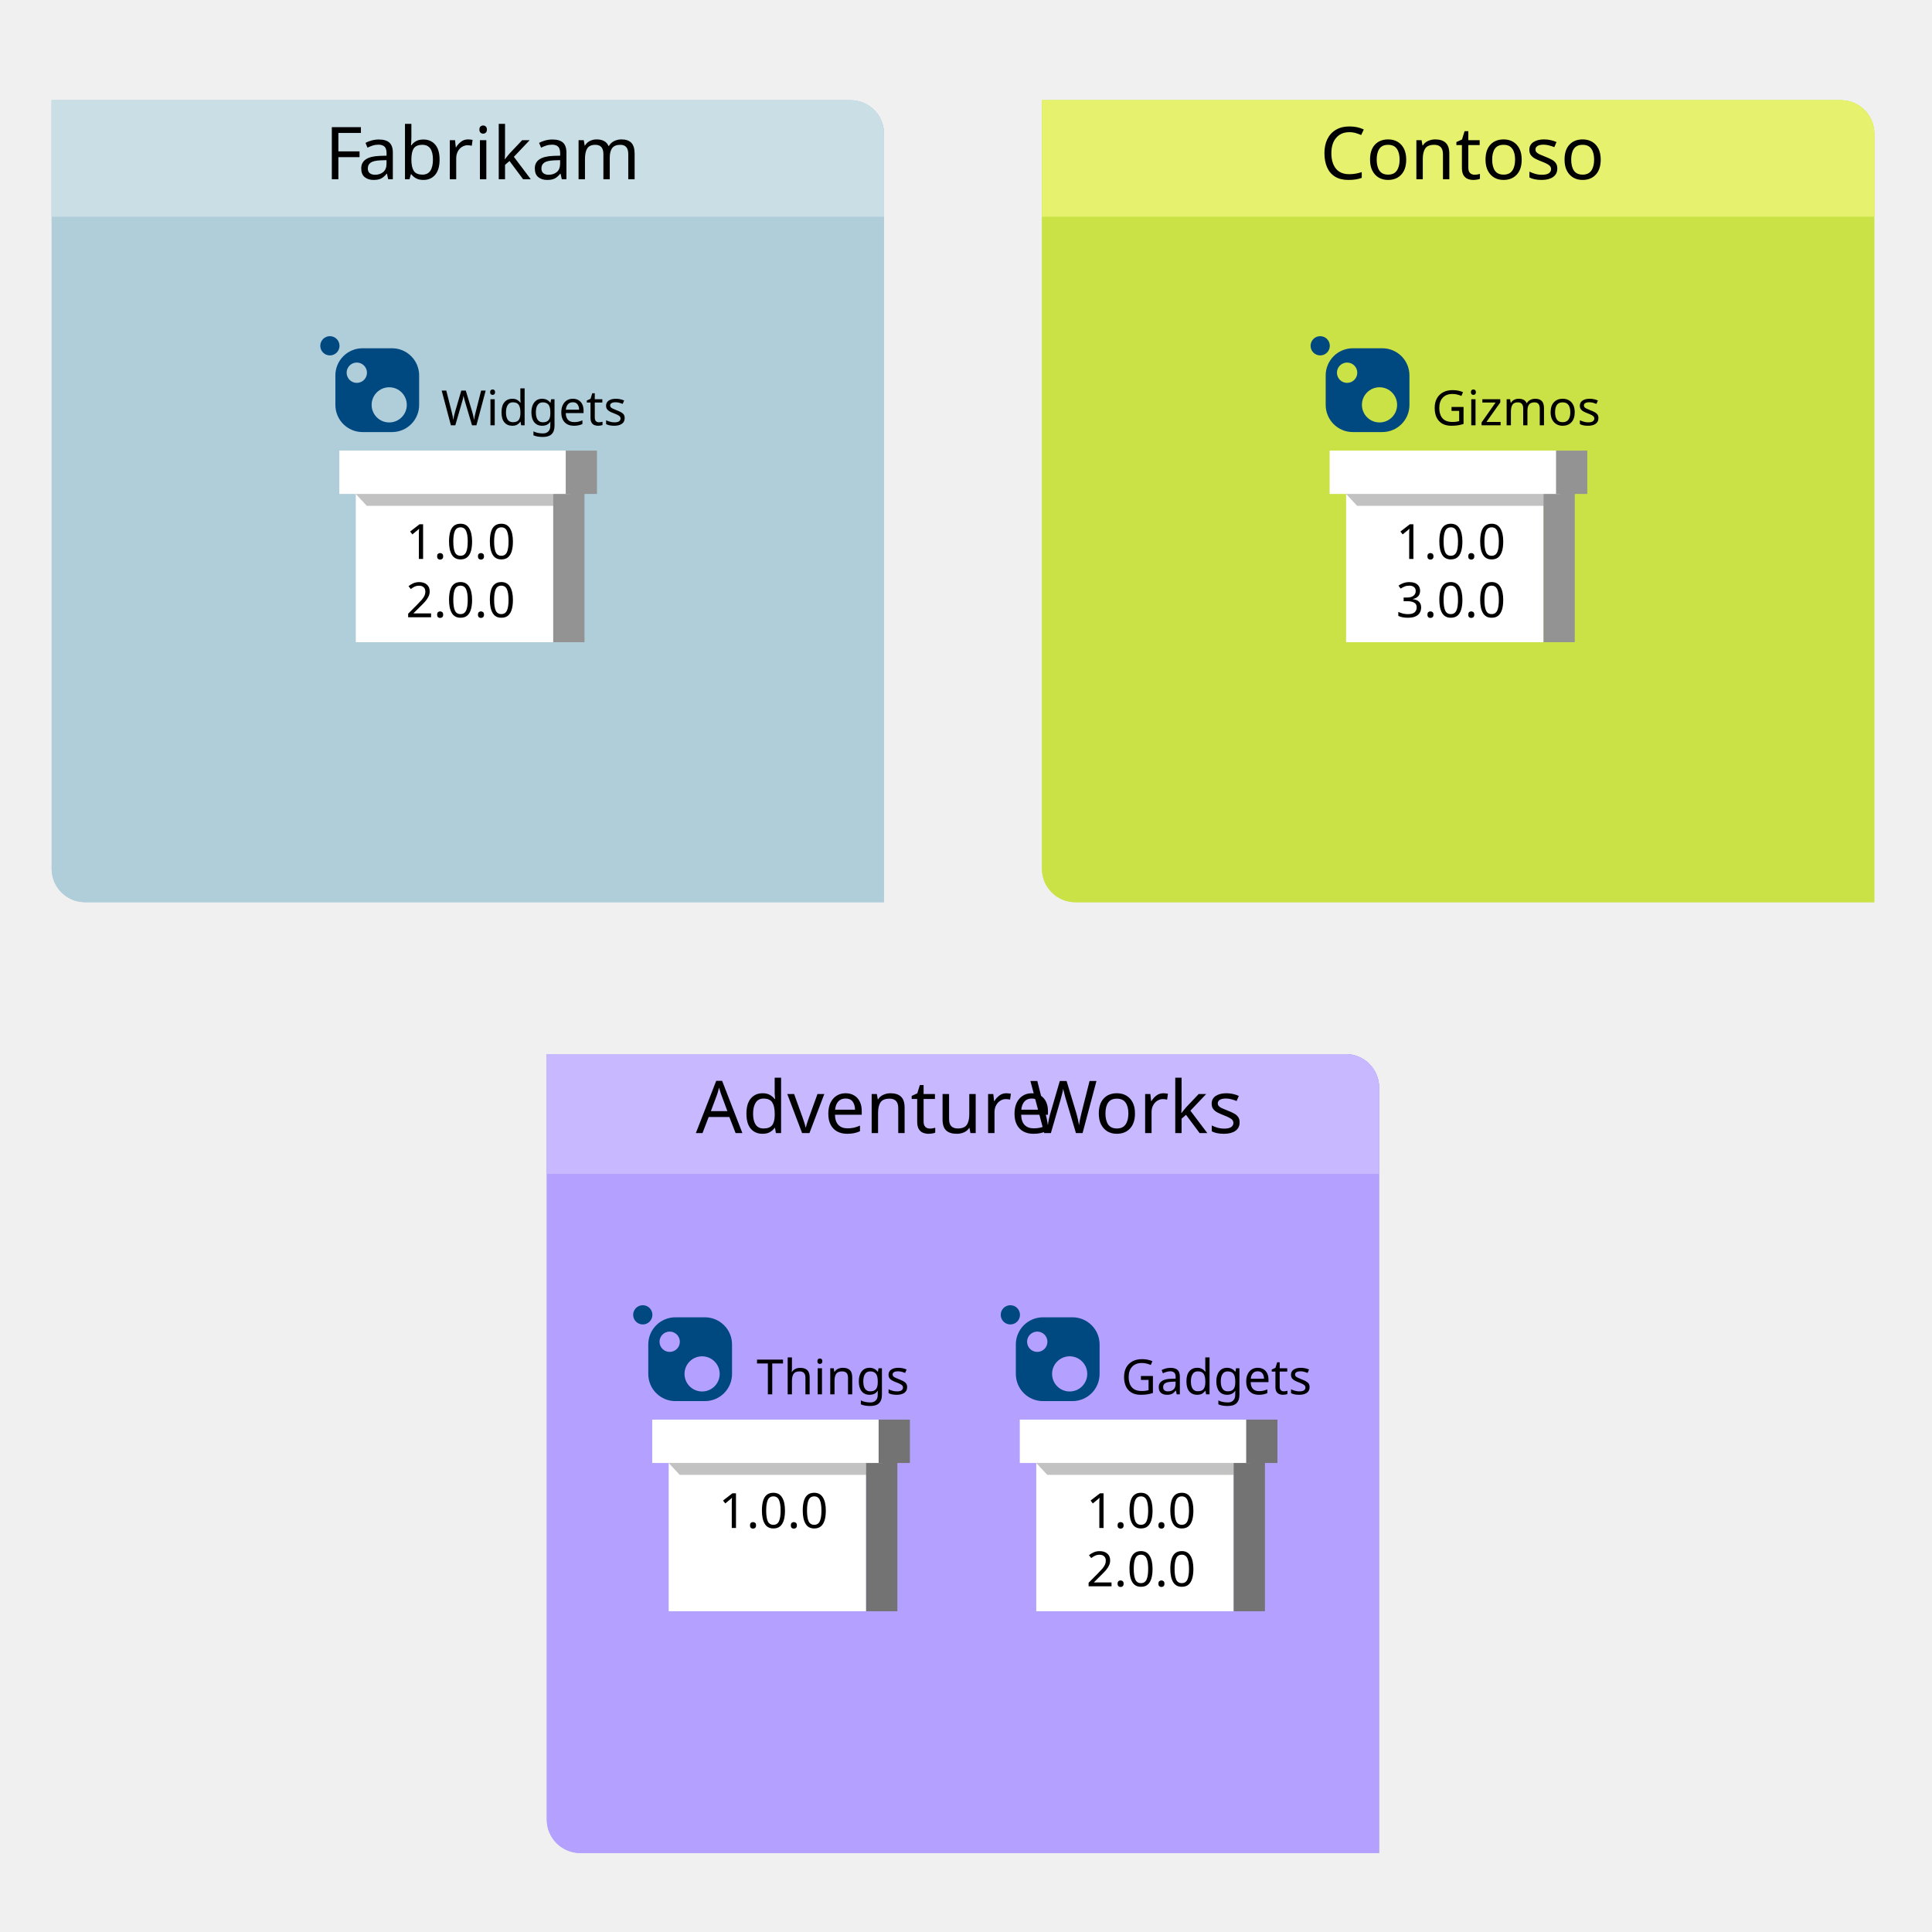
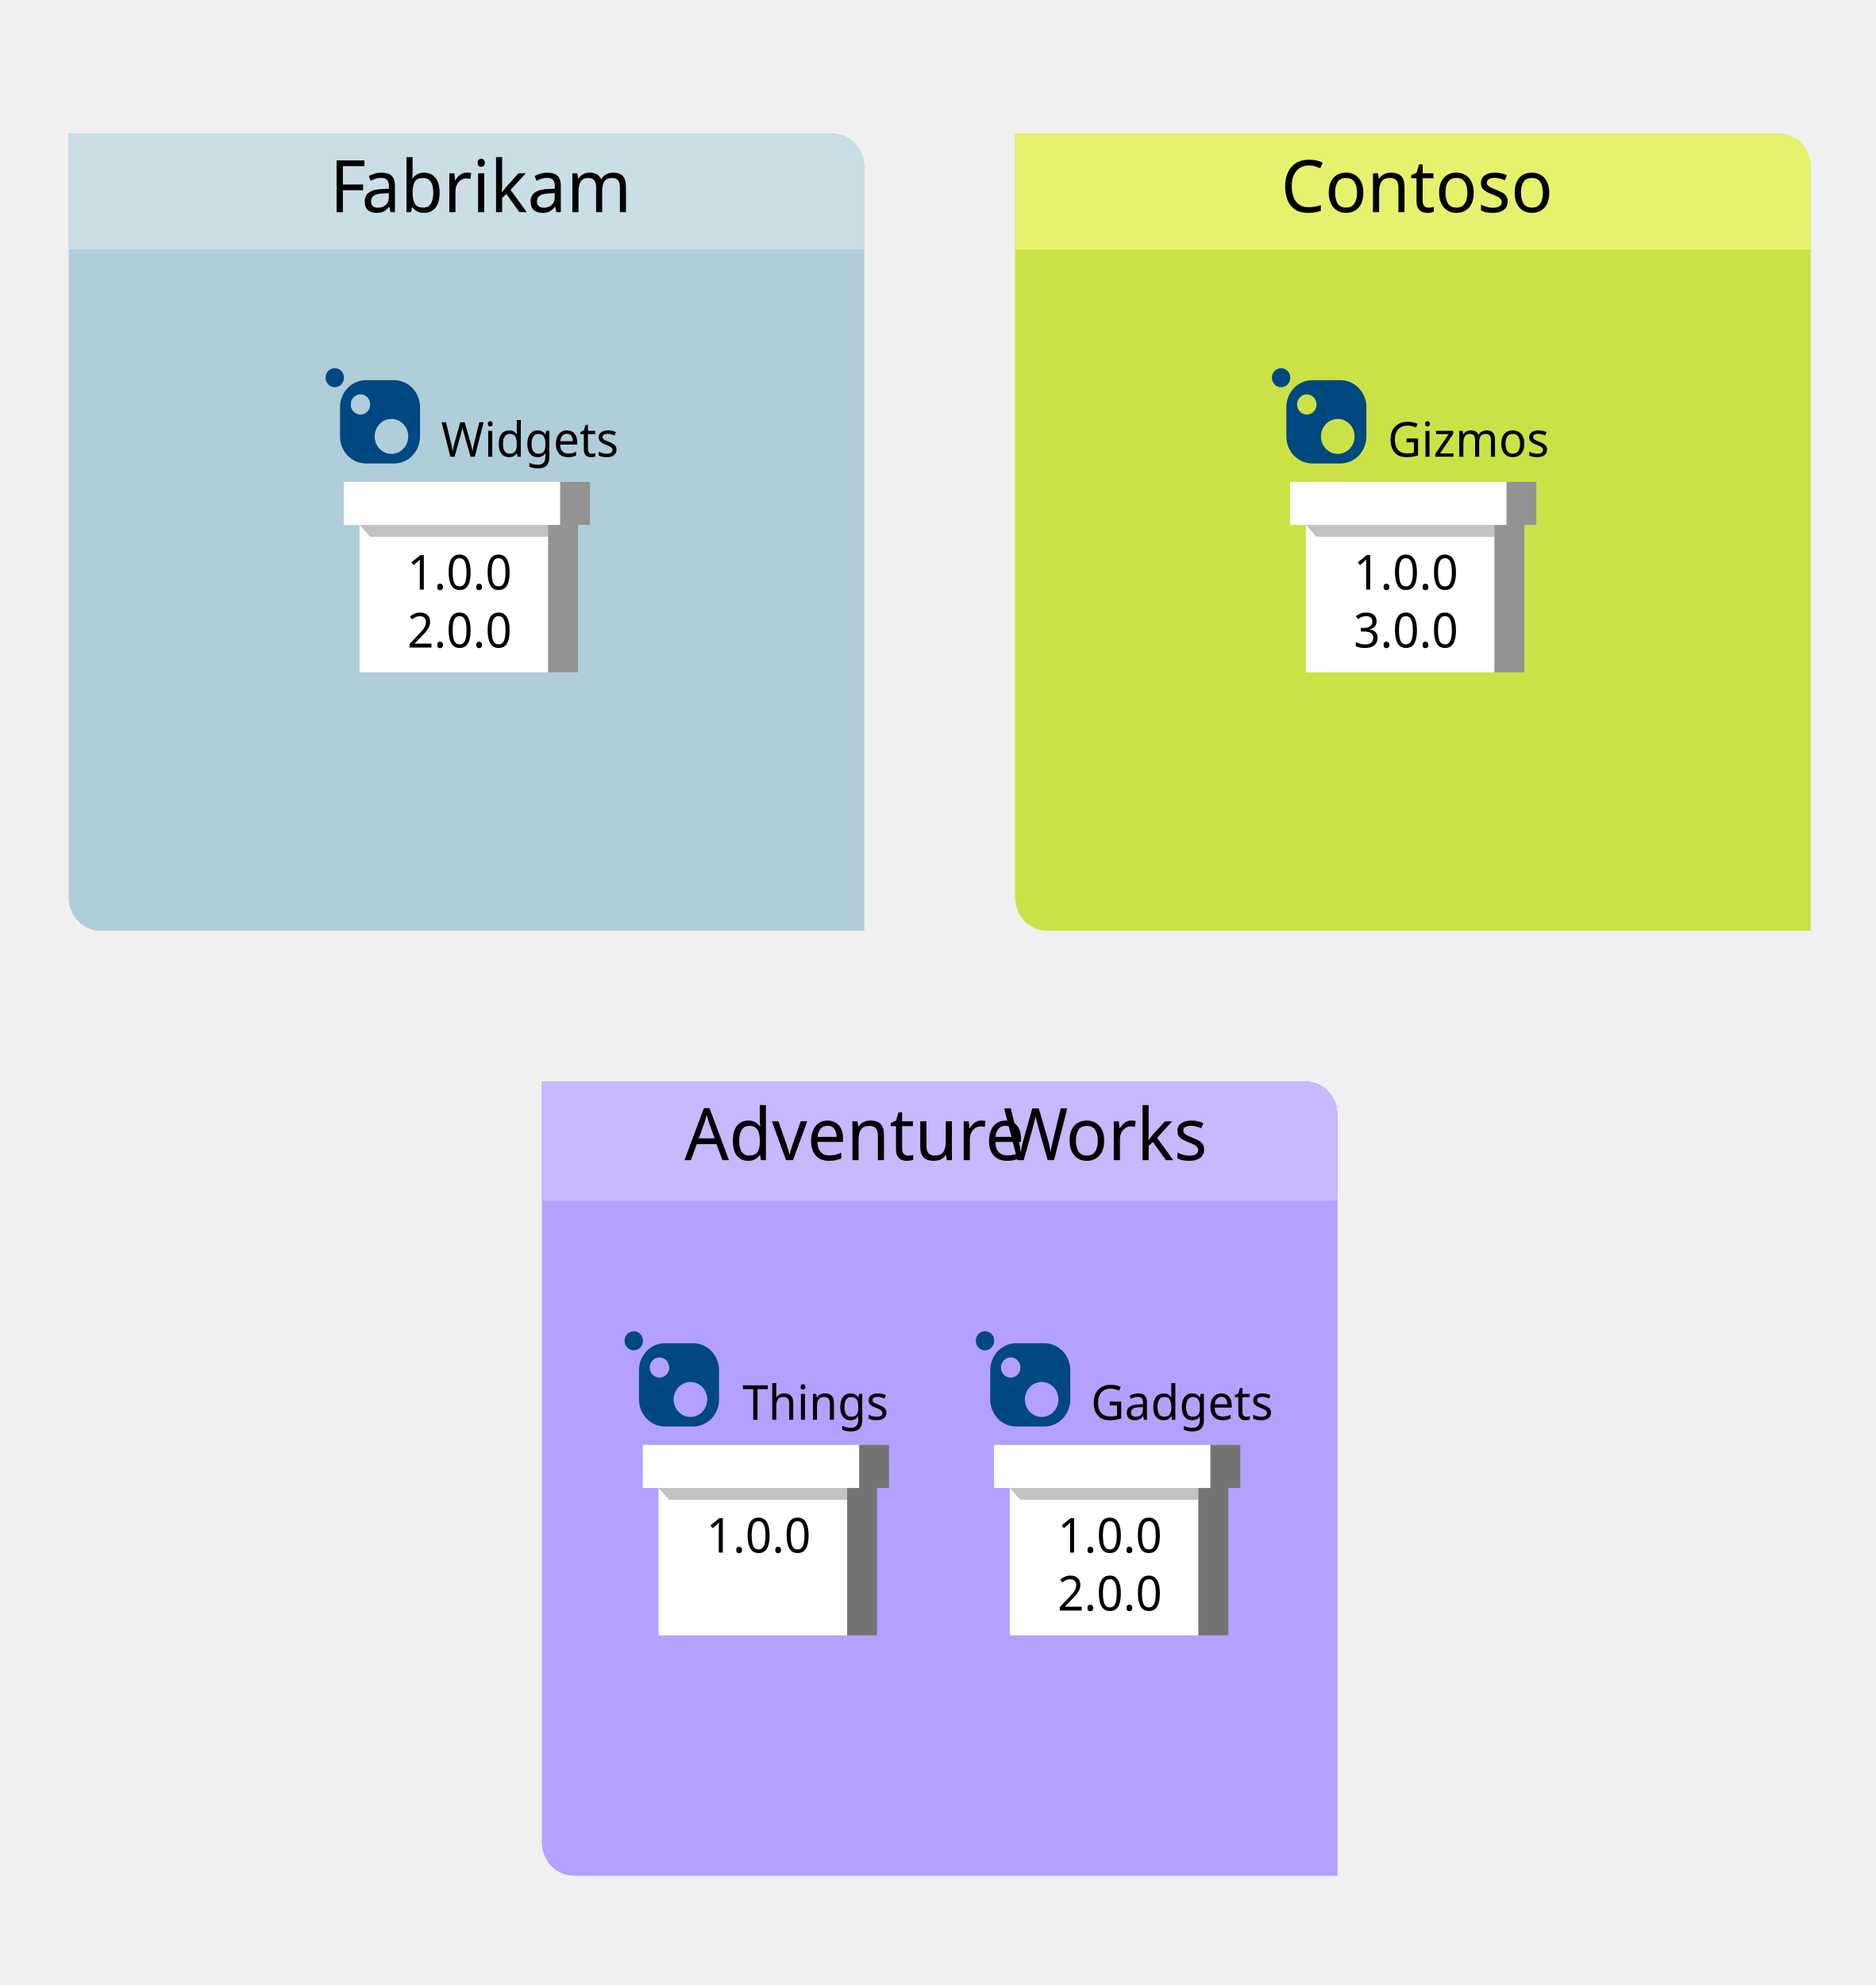
- <svg xmlns="http://www.w3.org/2000/svg" viewBox="0 0 636 636">
-   <path d="M343,33H606a11,11,0,0,1,11,11V297a0,0,0,0,1,0,0H354a11,11,0,0,1-11-11V33A0,0,0,0,1,343,33Z" fill="#cbe247" />
-   <path d="M17,33H280a11,11,0,0,1,11,11V297a0,0,0,0,1,0,0H28a11,11,0,0,1-11-11V33A0,0,0,0,1,17,33Z" fill="#b0cdda" />
-   <path d="M291,71.333V44a11,11,0,0,0-11-11H17V71.333Z" fill="#cadee6" />
-   <path d="M617,71.333V44a11,11,0,0,0-11-11H343V71.333Z" fill="#e6f26d" />
-   <text transform="translate(106.906 59)" font-size="24" font-family="SegoeUI, Segoe UI">
-     <tspan letter-spacing="-0.034em">F</tspan>
-     <tspan x="10.898" y="0">abrikam</tspan>
+ <svg xmlns="http://www.w3.org/2000/svg" viewBox="0 0 463 490" version="1.1" id="svg196" width="463" height="490">
+   <defs id="defs200" />
+   <path d="M 250.633,33 H 439.117 A 7.883,8.198 0 0 1 447,41.198 V 229.742 H 258.517 a 7.883,8.198 0 0 1 -7.883,-8.198 z" fill="#cbe247" id="path4" style="stroke-width:0.731" />
+   <path d="m 17,33 h 188.483 a 7.883,8.198 0 0 1 7.883,8.198 V 229.742 H 24.883 A 7.883,8.198 0 0 1 17,221.544 Z" fill="#b0cdda" id="path6" style="stroke-width:0.731" />
+   <path d="M 213.367,61.567 V 41.198 A 7.883,8.198 0 0 0 205.483,33 H 17 v 28.567 z" fill="#cadee6" id="path8" style="stroke-width:0.731" />
+   <path d="M 447,61.567 V 41.198 A 7.883,8.198 0 0 0 439.117,33 H 250.633 v 28.567 z" fill="#e6f26d" id="path10" style="stroke-width:0.731" />
+   <text transform="scale(0.9806461,1.019736)" font-size="17.54px" font-family="SegoeUI, 'Segoe UI'" id="text16" x="83.04" y="51.362" style="stroke-width:0.731">
+     <tspan letter-spacing="-0.034em" id="tspan12" style="stroke-width:0.619">F</tspan>
+     <tspan x="91.004" y="51.362" id="tspan14" style="stroke-width:0.731">abrikam</tspan>
  </text>
-   <text transform="translate(434.527 59)" font-size="24" font-family="SegoeUI, Segoe UI">Contoso</text>
-   <text transform="translate(145.212 140)" font-size="16" font-family="SegoeUI, Segoe UI">Widgets</text>
-   <rect x="117.124" y="155.823" width="64.999" height="55.584" fill="#fff" />
-   <polygon points="182.777 160.602 115.264 160.602 120.753 166.515 182.777 166.515 182.777 160.602" fill="#c2c2c2" />
-   <rect x="182.122" y="155.823" width="10.287" height="55.584" fill="#939393" />
-   <rect x="111.707" y="148.333" width="75.832" height="14.268" fill="#fff" />
-   <rect x="186.237" y="148.333" width="10.287" height="14.268" fill="#939393" />
-   <text transform="translate(133.594 184)" font-size="16" font-family="SegoeUI, Segoe UI">1.0.0<tspan x="0" y="19.2">2.0.0</tspan>
+   <text transform="scale(0.9806461,1.019736)" font-size="17.54px" font-family="SegoeUI, 'Segoe UI'" id="text18" x="322.469" y="51.362" style="stroke-width:0.731">Contoso</text>
+   <text transform="scale(0.9806461,1.019736)" font-size="11.693px" font-family="SegoeUI, 'Segoe UI'" id="text20" x="111.034" y="110.558" style="stroke-width:0.731">Widgets</text>
+   <rect x="88.756" y="124.532" width="46.583" height="41.423" fill="#ffffff" id="rect22" style="stroke-width:0.731" />
+   <polygon points="182.777,160.602 115.264,160.602 120.753,166.515 182.777,166.515 " fill="#c2c2c2" id="polygon24" transform="matrix(0.7166667,0,0,0.745234,4.816667,8.407279)" />
+   <rect x="135.337" y="124.532" width="7.372" height="41.423" fill="#939393" id="rect26" style="stroke-width:0.731" />
+   <rect x="84.873" y="118.95" width="54.346" height="10.633" fill="#ffffff" id="rect28" style="stroke-width:0.731" />
+   <rect x="138.287" y="118.95" width="7.372" height="10.633" fill="#939393" id="rect30" style="stroke-width:0.731" />
+   <text transform="scale(0.9806461,1.019736)" font-size="11.693px" font-family="SegoeUI, 'Segoe UI'" id="text34" x="102.544" y="142.714" style="stroke-width:0.731">1.0.0<tspan x="102.544" y="156.745" id="tspan32" style="stroke-width:0.731">2.0.0</tspan>
  </text>
-   <path d="M119.356,114.647a8.931,8.931,0,0,0-8.949,8.954v9.679a8.932,8.932,0,0,0,8.949,8.955h9.673a8.933,8.933,0,0,0,8.95-8.955V123.6a8.932,8.932,0,0,0-8.95-8.954Zm-1.9,4.7a3.347,3.347,0,0,1,0,6.694h0a3.347,3.347,0,0,1,0-6.694Zm10.667,8.141a5.789,5.789,0,1,1-5.786,5.789,5.788,5.788,0,0,1,5.786-5.789ZM108.6,110.667a3.166,3.166,0,1,1-3.165,3.165,3.164,3.164,0,0,1,3.165-3.165Z" fill="#004880" />
-   <text transform="translate(471.318 140)" font-size="16" font-family="SegoeUI, Segoe UI">Gizmos</text>
-   <rect x="443.124" y="155.823" width="64.999" height="55.584" fill="#fff" />
-   <polygon points="508.777 160.602 441.264 160.602 446.753 166.515 508.777 166.515 508.777 160.602" fill="#c2c2c2" />
-   <rect x="508.122" y="155.823" width="10.287" height="55.584" fill="#939393" />
-   <rect x="437.707" y="148.333" width="75.832" height="14.268" fill="#fff" />
-   <rect x="512.237" y="148.333" width="10.287" height="14.268" fill="#939393" />
-   <text transform="translate(459.594 184)" font-size="16" font-family="SegoeUI, Segoe UI">1.0.0<tspan x="0" y="19.2">3.0.0</tspan>
+   <path d="m 90.355,93.846 a 6.401,6.656 0 0 0 -6.413,6.673 v 7.213 a 6.401,6.656 0 0 0 6.413,6.674 h 6.932 a 6.402,6.657 0 0 0 6.414,-6.674 v -7.214 a 6.401,6.656 0 0 0 -6.414,-6.673 z m -1.362,3.503 a 2.399,2.494 0 0 1 0,4.989 v 0 a 2.399,2.494 0 0 1 0,-4.989 z m 7.645,6.067 a 4.149,4.314 0 1 1 -4.147,4.314 4.148,4.313 0 0 1 4.147,-4.314 z M 82.647,90.88 a 2.269,2.359 0 1 1 -2.268,2.359 2.268,2.358 0 0 1 2.268,-2.359 z" fill="#004880" id="path36" style="stroke-width:0.731" />
+   <text transform="scale(0.9806461,1.019736)" font-size="11.693px" font-family="SegoeUI, 'Segoe UI'" id="text38" x="349.356" y="110.558" style="stroke-width:0.731">Gizmos</text>
+   <rect x="322.389" y="124.532" width="46.583" height="41.423" fill="#ffffff" id="rect40" style="stroke-width:0.731" />
+   <polygon points="508.777,160.602 441.264,160.602 446.753,166.515 508.777,166.515 " fill="#c2c2c2" id="polygon42" transform="matrix(0.7166667,0,0,0.745234,4.816667,8.407279)" />
+   <rect x="368.971" y="124.532" width="7.372" height="41.423" fill="#939393" id="rect44" style="stroke-width:0.731" />
+   <rect x="318.507" y="118.95" width="54.346" height="10.633" fill="#ffffff" id="rect46" style="stroke-width:0.731" />
+   <rect x="371.92" y="118.95" width="7.372" height="10.633" fill="#939393" id="rect48" style="stroke-width:0.731" />
+   <text transform="scale(0.9806461,1.019736)" font-size="11.693px" font-family="SegoeUI, 'Segoe UI'" id="text52" x="340.788" y="142.714" style="stroke-width:0.731">1.0.0<tspan x="340.788" y="156.745" id="tspan50" style="stroke-width:0.731">3.0.0</tspan>
  </text>
-   <path d="M445.356,114.647a8.931,8.931,0,0,0-8.949,8.954v9.679a8.932,8.932,0,0,0,8.949,8.955h9.673a8.933,8.933,0,0,0,8.95-8.955V123.6a8.932,8.932,0,0,0-8.95-8.954Zm-1.9,4.7a3.347,3.347,0,0,1,0,6.694h0a3.347,3.347,0,0,1,0-6.694Zm10.667,8.141a5.789,5.789,0,1,1-5.786,5.789,5.788,5.788,0,0,1,5.786-5.789ZM434.6,110.667a3.166,3.166,0,1,1-3.165,3.165,3.164,3.164,0,0,1,3.165-3.165Z" fill="#004880" />
-   <path d="M180,347H443a11,11,0,0,1,11,11V610a0,0,0,0,1,0,0H191a11,11,0,0,1-11-11V347A0,0,0,0,1,180,347Z" fill="#b4a0ff" />
-   <path d="M454,386.444V358a11,11,0,0,0-11-11H180v39.444Z" fill="#c7b8ff" />
-   <text transform="translate(229.074 373)" font-size="24" font-family="SegoeUI, Segoe UI">Adventure<tspan x="109.852" y="0" letter-spacing="-0.039em">W</tspan>
-     <tspan x="131.332" y="0">orks</tspan>
+   <path d="m 323.988,93.846 a 6.401,6.656 0 0 0 -6.413,6.673 v 7.213 a 6.401,6.656 0 0 0 6.413,6.674 h 6.932 a 6.402,6.657 0 0 0 6.414,-6.674 v -7.214 a 6.401,6.656 0 0 0 -6.414,-6.673 z m -1.362,3.503 a 2.399,2.494 0 0 1 0,4.989 v 0 a 2.399,2.494 0 0 1 0,-4.989 z m 7.645,6.067 a 4.149,4.314 0 1 1 -4.147,4.314 4.148,4.313 0 0 1 4.147,-4.314 z M 316.28,90.88 a 2.269,2.359 0 1 1 -2.268,2.359 2.268,2.358 0 0 1 2.268,-2.359 z" fill="#004880" id="path54" style="stroke-width:0.731" />
+   <path d="M 133.817,267.003 H 322.3 a 7.883,8.198 0 0 1 7.883,8.198 V 463 H 141.7 a 7.883,8.198 0 0 1 -7.883,-8.198 z" fill="#b4a0ff" id="path56" style="stroke-width:0.731" />
+   <path d="M 330.183,296.398 V 275.201 A 7.883,8.198 0 0 0 322.3,267.003 H 133.817 v 29.395 z" fill="#c7b8ff" id="path58" style="stroke-width:0.731" />
+   <text transform="scale(0.9806461,1.019736)" font-size="17.54px" font-family="SegoeUI, 'Segoe UI'" id="text64" x="172.321" y="280.837" style="stroke-width:0.731">Adventure<tspan x="252.602" y="280.837" letter-spacing="-0.039em" id="tspan60" style="stroke-width:0.619">W</tspan>
+     <tspan x="268.3" y="280.837" id="tspan62" style="stroke-width:0.731">orks</tspan>
  </text>
-   <text transform="translate(249.064 459)" font-size="16" font-family="SegoeUI, Segoe UI">Gadgets</text>
-   <rect x="221.124" y="474.823" width="64.999" height="55.584" fill="#fff" />
-   <polygon points="286.777 479.602 219.264 479.602 224.753 485.515 286.777 485.515 286.777 479.602" fill="#c2c2c2" />
-   <rect x="286.122" y="474.823" width="10.287" height="55.584" fill="#737373" />
-   <rect x="215.707" y="467.333" width="75.832" height="14.268" fill="#fff" />
-   <rect x="290.237" y="467.333" width="10.287" height="14.268" fill="#737373" />
-   <text transform="translate(237.594 503)" font-size="16" font-family="SegoeUI, Segoe UI">1.0.0<tspan x="0" y="19.2">2.0.0</tspan>
+   <text transform="scale(0.9806461,1.019736)" font-size="11.693px" font-family="SegoeUI, 'Segoe UI'" id="text66" x="186.93" y="343.687" style="stroke-width:0.731">Gadgets</text>
+   <rect x="163.289" y="362.262" width="46.583" height="41.423" fill="#ffffff" id="rect68" style="stroke-width:0.731" />
+   <polygon points="286.777,479.602 219.264,479.602 224.753,485.515 286.777,485.515 " fill="#c2c2c2" id="polygon70" transform="matrix(0.7166667,0,0,0.745234,4.816667,8.407279)" />
+   <rect x="209.871" y="362.262" width="7.372" height="41.423" fill="#737373" id="rect72" style="stroke-width:0.731" />
+   <rect x="159.407" y="356.68" width="54.346" height="10.633" fill="#ffffff" id="rect74" style="stroke-width:0.731" />
+   <rect x="212.82" y="356.68" width="7.372" height="10.633" fill="#737373" id="rect76" style="stroke-width:0.731" />
+   <text transform="scale(0.9806461,1.019736)" font-size="11.693px" font-family="SegoeUI, 'Segoe UI'" id="text80" x="178.548" y="375.842" style="stroke-width:0.731">1.0.0<tspan x="178.548" y="389.874" id="tspan78" style="stroke-width:0.731">2.0.0</tspan>
  </text>
-   <path d="M223.356,433.647a8.931,8.931,0,0,0-8.949,8.954v9.679a8.932,8.932,0,0,0,8.949,8.955h9.673a8.933,8.933,0,0,0,8.95-8.955V442.6a8.932,8.932,0,0,0-8.95-8.954Zm-1.9,4.7a3.347,3.347,0,0,1,0,6.694h0a3.347,3.347,0,0,1,0-6.694Zm10.667,8.141a5.789,5.789,0,1,1-5.786,5.789,5.788,5.788,0,0,1,5.786-5.789ZM212.6,429.667a3.166,3.166,0,1,1-3.165,3.165,3.164,3.164,0,0,1,3.165-3.165Z" fill="#004880" />
-   <text transform="translate(374.044 459)" font-size="16" font-family="SegoeUI, Segoe UI">Things</text>
-   <rect x="344.124" y="474.823" width="64.999" height="55.584" fill="#fff" />
-   <polygon points="409.777 479.602 342.264 479.602 347.753 485.515 409.777 485.515 409.777 479.602" fill="#c2c2c2" />
-   <rect x="409.122" y="474.823" width="10.287" height="55.584" fill="#737373" />
-   <rect x="338.707" y="467.333" width="75.832" height="14.268" fill="#fff" />
-   <rect x="413.237" y="467.333" width="10.287" height="14.268" fill="#737373" />
-   <text transform="translate(360.594 503)" font-size="16" font-family="SegoeUI, Segoe UI">1.0.0</text>
-   <path d="M346.356,433.647a8.931,8.931,0,0,0-8.949,8.954v9.679a8.932,8.932,0,0,0,8.949,8.955h9.673a8.933,8.933,0,0,0,8.95-8.955V442.6a8.932,8.932,0,0,0-8.95-8.954Zm-1.9,4.7a3.347,3.347,0,0,1,0,6.694h0a3.347,3.347,0,0,1,0-6.694Zm10.667,8.141a5.789,5.789,0,1,1-5.786,5.789,5.788,5.788,0,0,1,5.786-5.789ZM335.6,429.667a3.166,3.166,0,1,1-3.165,3.165,3.164,3.164,0,0,1,3.165-3.165Z" fill="#004880" />
-   <path d="M343,33H606a11,11,0,0,1,11,11V297a0,0,0,0,1,0,0H354a11,11,0,0,1-11-11V33A0,0,0,0,1,343,33Z" fill="#cbe247" />
-   <path d="M17,33H280a11,11,0,0,1,11,11V297a0,0,0,0,1,0,0H28a11,11,0,0,1-11-11V33A0,0,0,0,1,17,33Z" fill="#b0cdda" />
-   <path d="M291,71.333V44a11,11,0,0,0-11-11H17V71.333Z" fill="#cadee6" />
-   <path d="M617,71.333V44a11,11,0,0,0-11-11H343V71.333Z" fill="#e6f26d" />
-   <text transform="translate(106.906 59)" font-size="24" font-family="SegoeUI, Segoe UI">
-     <tspan letter-spacing="-0.034em">F</tspan>
-     <tspan x="10.898" y="0">abrikam</tspan>
+   <path d="m 164.888,331.576 a 6.401,6.656 0 0 0 -6.413,6.673 v 7.213 a 6.401,6.656 0 0 0 6.413,6.674 h 6.932 a 6.402,6.657 0 0 0 6.414,-6.674 v -7.214 a 6.401,6.656 0 0 0 -6.414,-6.673 z m -1.362,3.503 a 2.399,2.494 0 0 1 0,4.989 v 0 a 2.399,2.494 0 0 1 0,-4.989 z m 7.645,6.067 a 4.149,4.314 0 1 1 -4.147,4.314 4.148,4.313 0 0 1 4.147,-4.314 z M 157.18,328.61 a 2.269,2.359 0 1 1 -2.268,2.359 2.268,2.358 0 0 1 2.268,-2.359 z" fill="#004880" id="path82" style="stroke-width:0.731" />
+   <text transform="scale(0.9806461,1.019736)" font-size="11.693px" font-family="SegoeUI, 'Segoe UI'" id="text84" x="278.267" y="343.687" style="stroke-width:0.731">Things</text>
+   <rect x="251.439" y="362.262" width="46.583" height="41.423" fill="#ffffff" id="rect86" style="stroke-width:0.731" />
+   <polygon points="409.777,479.602 342.264,479.602 347.753,485.515 409.777,485.515 " fill="#c2c2c2" id="polygon88" transform="matrix(0.7166667,0,0,0.745234,4.816667,8.407279)" />
+   <rect x="298.021" y="362.262" width="7.372" height="41.423" fill="#737373" id="rect90" style="stroke-width:0.731" />
+   <rect x="247.557" y="356.68" width="54.346" height="10.633" fill="#ffffff" id="rect92" style="stroke-width:0.731" />
+   <rect x="300.97" y="356.68" width="7.372" height="10.633" fill="#737373" id="rect94" style="stroke-width:0.731" />
+   <text transform="scale(0.9806461,1.019736)" font-size="11.693px" font-family="SegoeUI, 'Segoe UI'" id="text96" x="268.438" y="375.842" style="stroke-width:0.731">1.0.0</text>
+   <path d="m 253.038,331.576 a 6.401,6.656 0 0 0 -6.413,6.673 v 7.213 a 6.401,6.656 0 0 0 6.413,6.674 h 6.932 a 6.402,6.657 0 0 0 6.414,-6.674 v -7.214 a 6.401,6.656 0 0 0 -6.414,-6.673 z m -1.362,3.503 a 2.399,2.494 0 0 1 0,4.989 v 0 a 2.399,2.494 0 0 1 0,-4.989 z m 7.645,6.067 a 4.149,4.314 0 1 1 -4.147,4.314 4.148,4.313 0 0 1 4.147,-4.314 z M 245.33,328.61 a 2.269,2.359 0 1 1 -2.268,2.359 2.268,2.358 0 0 1 2.268,-2.359 z" fill="#004880" id="path98" style="stroke-width:0.731" />
+   <path d="M 250.633,33 H 439.117 A 7.883,8.198 0 0 1 447,41.198 V 229.742 H 258.517 a 7.883,8.198 0 0 1 -7.883,-8.198 z" fill="#cbe247" id="path100" style="stroke-width:0.731" />
+   <path d="m 17,33 h 188.483 a 7.883,8.198 0 0 1 7.883,8.198 V 229.742 H 24.883 A 7.883,8.198 0 0 1 17,221.544 Z" fill="#b0cdda" id="path102" style="stroke-width:0.731" />
+   <path d="M 213.367,61.567 V 41.198 A 7.883,8.198 0 0 0 205.483,33 H 17 v 28.567 z" fill="#cadee6" id="path104" style="stroke-width:0.731" />
+   <path d="M 447,61.567 V 41.198 A 7.883,8.198 0 0 0 439.117,33 H 250.633 v 28.567 z" fill="#e6f26d" id="path106" style="stroke-width:0.731" />
+   <text transform="scale(0.9806461,1.019736)" font-size="17.54px" font-family="SegoeUI, 'Segoe UI'" id="text112" x="83.04" y="51.362" style="stroke-width:0.731">
+     <tspan letter-spacing="-0.034em" id="tspan108" style="stroke-width:0.619">F</tspan>
+     <tspan x="91.004" y="51.362" id="tspan110" style="stroke-width:0.731">abrikam</tspan>
  </text>
-   <text transform="translate(434.527 59)" font-size="24" font-family="SegoeUI, Segoe UI">Contoso</text>
-   <text transform="translate(145.212 140)" font-size="16" font-family="SegoeUI, Segoe UI">Widgets</text>
-   <rect x="117.124" y="155.823" width="64.999" height="55.584" fill="#fff" />
-   <polygon points="182.777 160.602 115.264 160.602 120.753 166.515 182.777 166.515 182.777 160.602" fill="#c2c2c2" />
-   <rect x="182.122" y="155.823" width="10.287" height="55.584" fill="#939393" />
-   <rect x="111.707" y="148.333" width="75.832" height="14.268" fill="#fff" />
-   <rect x="186.237" y="148.333" width="10.287" height="14.268" fill="#939393" />
-   <text transform="translate(133.594 184)" font-size="16" font-family="SegoeUI, Segoe UI">1.0.0<tspan x="0" y="19.2">2.0.0</tspan>
+   <text transform="scale(0.9806461,1.019736)" font-size="17.54px" font-family="SegoeUI, 'Segoe UI'" id="text114" x="322.469" y="51.362" style="stroke-width:0.731">Contoso</text>
+   <text transform="scale(0.9806461,1.019736)" font-size="11.693px" font-family="SegoeUI, 'Segoe UI'" id="text116" x="111.034" y="110.558" style="stroke-width:0.731">Widgets</text>
+   <rect x="88.756" y="124.532" width="46.583" height="41.423" fill="#ffffff" id="rect118" style="stroke-width:0.731" />
+   <polygon points="182.777,160.602 115.264,160.602 120.753,166.515 182.777,166.515 " fill="#c2c2c2" id="polygon120" transform="matrix(0.7166667,0,0,0.745234,4.816667,8.407279)" />
+   <rect x="135.337" y="124.532" width="7.372" height="41.423" fill="#939393" id="rect122" style="stroke-width:0.731" />
+   <rect x="84.873" y="118.95" width="54.346" height="10.633" fill="#ffffff" id="rect124" style="stroke-width:0.731" />
+   <rect x="138.287" y="118.95" width="7.372" height="10.633" fill="#939393" id="rect126" style="stroke-width:0.731" />
+   <text transform="scale(0.9806461,1.019736)" font-size="11.693px" font-family="SegoeUI, 'Segoe UI'" id="text130" x="102.544" y="142.714" style="stroke-width:0.731">1.0.0<tspan x="102.544" y="156.745" id="tspan128" style="stroke-width:0.731">2.0.0</tspan>
  </text>
-   <path d="M119.356,114.647a8.931,8.931,0,0,0-8.949,8.954v9.679a8.932,8.932,0,0,0,8.949,8.955h9.673a8.933,8.933,0,0,0,8.95-8.955V123.6a8.932,8.932,0,0,0-8.95-8.954Zm-1.9,4.7a3.347,3.347,0,0,1,0,6.694h0a3.347,3.347,0,0,1,0-6.694Zm10.667,8.141a5.789,5.789,0,1,1-5.786,5.789,5.788,5.788,0,0,1,5.786-5.789ZM108.6,110.667a3.166,3.166,0,1,1-3.165,3.165,3.164,3.164,0,0,1,3.165-3.165Z" fill="#004880" />
-   <text transform="translate(471.318 140)" font-size="16" font-family="SegoeUI, Segoe UI">Gizmos</text>
-   <rect x="443.124" y="155.823" width="64.999" height="55.584" fill="#fff" />
-   <polygon points="508.777 160.602 441.264 160.602 446.753 166.515 508.777 166.515 508.777 160.602" fill="#c2c2c2" />
-   <rect x="508.122" y="155.823" width="10.287" height="55.584" fill="#939393" />
-   <rect x="437.707" y="148.333" width="75.832" height="14.268" fill="#fff" />
-   <rect x="512.237" y="148.333" width="10.287" height="14.268" fill="#939393" />
-   <text transform="translate(459.594 184)" font-size="16" font-family="SegoeUI, Segoe UI">1.0.0<tspan x="0" y="19.2">3.0.0</tspan>
+   <path d="m 90.355,93.846 a 6.401,6.656 0 0 0 -6.413,6.673 v 7.213 a 6.401,6.656 0 0 0 6.413,6.674 h 6.932 a 6.402,6.657 0 0 0 6.414,-6.674 v -7.214 a 6.401,6.656 0 0 0 -6.414,-6.673 z m -1.362,3.503 a 2.399,2.494 0 0 1 0,4.989 v 0 a 2.399,2.494 0 0 1 0,-4.989 z m 7.645,6.067 a 4.149,4.314 0 1 1 -4.147,4.314 4.148,4.313 0 0 1 4.147,-4.314 z M 82.647,90.88 a 2.269,2.359 0 1 1 -2.268,2.359 2.268,2.358 0 0 1 2.268,-2.359 z" fill="#004880" id="path132" style="stroke-width:0.731" />
+   <text transform="scale(0.9806461,1.019736)" font-size="11.693px" font-family="SegoeUI, 'Segoe UI'" id="text134" x="349.356" y="110.558" style="stroke-width:0.731">Gizmos</text>
+   <rect x="322.389" y="124.532" width="46.583" height="41.423" fill="#ffffff" id="rect136" style="stroke-width:0.731" />
+   <polygon points="508.777,160.602 441.264,160.602 446.753,166.515 508.777,166.515 " fill="#c2c2c2" id="polygon138" transform="matrix(0.7166667,0,0,0.745234,4.816667,8.407279)" />
+   <rect x="368.971" y="124.532" width="7.372" height="41.423" fill="#939393" id="rect140" style="stroke-width:0.731" />
+   <rect x="318.507" y="118.95" width="54.346" height="10.633" fill="#ffffff" id="rect142" style="stroke-width:0.731" />
+   <rect x="371.92" y="118.95" width="7.372" height="10.633" fill="#939393" id="rect144" style="stroke-width:0.731" />
+   <text transform="scale(0.9806461,1.019736)" font-size="11.693px" font-family="SegoeUI, 'Segoe UI'" id="text148" x="340.788" y="142.714" style="stroke-width:0.731">1.0.0<tspan x="340.788" y="156.745" id="tspan146" style="stroke-width:0.731">3.0.0</tspan>
  </text>
-   <path d="M445.356,114.647a8.931,8.931,0,0,0-8.949,8.954v9.679a8.932,8.932,0,0,0,8.949,8.955h9.673a8.933,8.933,0,0,0,8.95-8.955V123.6a8.932,8.932,0,0,0-8.95-8.954Zm-1.9,4.7a3.347,3.347,0,0,1,0,6.694h0a3.347,3.347,0,0,1,0-6.694Zm10.667,8.141a5.789,5.789,0,1,1-5.786,5.789,5.788,5.788,0,0,1,5.786-5.789ZM434.6,110.667a3.166,3.166,0,1,1-3.165,3.165,3.164,3.164,0,0,1,3.165-3.165Z" fill="#004880" />
-   <path d="M180,347H443a11,11,0,0,1,11,11V610a0,0,0,0,1,0,0H191a11,11,0,0,1-11-11V347A0,0,0,0,1,180,347Z" fill="#b4a0ff" />
-   <path d="M454,386.444V358a11,11,0,0,0-11-11H180v39.444Z" fill="#c7b8ff" />
-   <text transform="translate(229.074 373)" font-size="24" font-family="SegoeUI, Segoe UI">Adventure<tspan x="109.852" y="0" letter-spacing="-0.039em">W</tspan>
-     <tspan x="131.332" y="0">orks</tspan>
+   <path d="m 323.988,93.846 a 6.401,6.656 0 0 0 -6.413,6.673 v 7.213 a 6.401,6.656 0 0 0 6.413,6.674 h 6.932 a 6.402,6.657 0 0 0 6.414,-6.674 v -7.214 a 6.401,6.656 0 0 0 -6.414,-6.673 z m -1.362,3.503 a 2.399,2.494 0 0 1 0,4.989 v 0 a 2.399,2.494 0 0 1 0,-4.989 z m 7.645,6.067 a 4.149,4.314 0 1 1 -4.147,4.314 4.148,4.313 0 0 1 4.147,-4.314 z M 316.28,90.88 a 2.269,2.359 0 1 1 -2.268,2.359 2.268,2.358 0 0 1 2.268,-2.359 z" fill="#004880" id="path150" style="stroke-width:0.731" />
+   <path d="M 133.817,267.003 H 322.3 a 7.883,8.198 0 0 1 7.883,8.198 V 463 H 141.7 a 7.883,8.198 0 0 1 -7.883,-8.198 z" fill="#b4a0ff" id="path152" style="stroke-width:0.731" />
+   <path d="M 330.183,296.398 V 275.201 A 7.883,8.198 0 0 0 322.3,267.003 H 133.817 v 29.395 z" fill="#c7b8ff" id="path154" style="stroke-width:0.731" />
+   <text transform="scale(0.9806461,1.019736)" font-size="17.54px" font-family="SegoeUI, 'Segoe UI'" id="text160" x="172.321" y="280.837" style="stroke-width:0.731">Adventure<tspan x="252.602" y="280.837" letter-spacing="-0.039em" id="tspan156" style="stroke-width:0.619">W</tspan>
+     <tspan x="268.3" y="280.837" id="tspan158" style="stroke-width:0.731">orks</tspan>
  </text>
-   <text transform="translate(369.064 459)" font-size="16" font-family="SegoeUI, Segoe UI">Gadgets</text>
-   <rect x="341.124" y="474.823" width="64.999" height="55.584" fill="#fff" />
-   <polygon points="406.777 479.602 339.264 479.602 344.753 485.515 406.777 485.515 406.777 479.602" fill="#c2c2c2" />
-   <rect x="406.122" y="474.823" width="10.287" height="55.584" fill="#737373" />
-   <rect x="335.707" y="467.333" width="75.832" height="14.268" fill="#fff" />
-   <rect x="410.237" y="467.333" width="10.287" height="14.268" fill="#737373" />
-   <text transform="translate(357.594 503)" font-size="16" font-family="SegoeUI, Segoe UI">1.0.0<tspan x="0" y="19.2">2.0.0</tspan>
+   <text transform="scale(0.9806461,1.019736)" font-size="11.693px" font-family="SegoeUI, 'Segoe UI'" id="text162" x="274.628" y="343.687" style="stroke-width:0.731">Gadgets</text>
+   <rect x="249.289" y="362.262" width="46.583" height="41.423" fill="#ffffff" id="rect164" style="stroke-width:0.731" />
+   <polygon points="406.777,479.602 339.264,479.602 344.753,485.515 406.777,485.515 " fill="#c2c2c2" id="polygon166" transform="matrix(0.7166667,0,0,0.745234,4.816667,8.407279)" />
+   <rect x="295.871" y="362.262" width="7.372" height="41.423" fill="#737373" id="rect168" style="stroke-width:0.731" />
+   <rect x="245.407" y="356.68" width="54.346" height="10.633" fill="#ffffff" id="rect170" style="stroke-width:0.731" />
+   <rect x="298.82" y="356.68" width="7.372" height="10.633" fill="#737373" id="rect172" style="stroke-width:0.731" />
+   <text transform="scale(0.9806461,1.019736)" font-size="11.693px" font-family="SegoeUI, 'Segoe UI'" id="text176" x="266.245" y="375.842" style="stroke-width:0.731">1.0.0<tspan x="266.245" y="389.874" id="tspan174" style="stroke-width:0.731">2.0.0</tspan>
  </text>
-   <path d="M343.356,433.647a8.931,8.931,0,0,0-8.949,8.954v9.679a8.932,8.932,0,0,0,8.949,8.955h9.673a8.933,8.933,0,0,0,8.95-8.955V442.6a8.932,8.932,0,0,0-8.95-8.954Zm-1.9,4.7a3.347,3.347,0,0,1,0,6.694h0a3.347,3.347,0,0,1,0-6.694Zm10.667,8.141a5.789,5.789,0,1,1-5.786,5.789,5.788,5.788,0,0,1,5.786-5.789ZM332.6,429.667a3.166,3.166,0,1,1-3.165,3.165,3.164,3.164,0,0,1,3.165-3.165Z" fill="#004880" />
-   <text transform="translate(249.044 459)" font-size="16" font-family="SegoeUI, Segoe UI">Things</text>
-   <rect x="220.124" y="474.823" width="64.999" height="55.584" fill="#fff" />
-   <polygon points="285.777 479.602 218.264 479.602 223.753 485.515 285.777 485.515 285.777 479.602" fill="#c2c2c2" />
-   <rect x="285.122" y="474.823" width="10.287" height="55.584" fill="#737373" />
-   <rect x="214.707" y="467.333" width="75.832" height="14.268" fill="#fff" />
-   <rect x="289.237" y="467.333" width="10.287" height="14.268" fill="#737373" />
-   <text transform="translate(236.594 503)" font-size="16" font-family="SegoeUI, Segoe UI">1.0.0</text>
-   <path d="M222.356,433.647a8.931,8.931,0,0,0-8.949,8.954v9.679a8.932,8.932,0,0,0,8.949,8.955h9.673a8.933,8.933,0,0,0,8.95-8.955V442.6a8.932,8.932,0,0,0-8.95-8.954Zm-1.9,4.7a3.347,3.347,0,0,1,0,6.694h0a3.347,3.347,0,0,1,0-6.694Zm10.667,8.141a5.789,5.789,0,1,1-5.786,5.789,5.788,5.788,0,0,1,5.786-5.789ZM211.6,429.667a3.166,3.166,0,1,1-3.165,3.165,3.164,3.164,0,0,1,3.165-3.165Z" fill="#004880" />
+   <path d="m 250.888,331.576 a 6.401,6.656 0 0 0 -6.413,6.673 v 7.213 a 6.401,6.656 0 0 0 6.413,6.674 h 6.932 a 6.402,6.657 0 0 0 6.414,-6.674 v -7.214 a 6.401,6.656 0 0 0 -6.414,-6.673 z m -1.362,3.503 a 2.399,2.494 0 0 1 0,4.989 v 0 a 2.399,2.494 0 0 1 0,-4.989 z m 7.645,6.067 a 4.149,4.314 0 1 1 -4.147,4.314 4.148,4.313 0 0 1 4.147,-4.314 z M 243.18,328.61 a 2.269,2.359 0 1 1 -2.268,2.359 2.268,2.358 0 0 1 2.268,-2.359 z" fill="#004880" id="path178" style="stroke-width:0.731" />
+   <text transform="scale(0.9806461,1.019736)" font-size="11.693px" font-family="SegoeUI, 'Segoe UI'" id="text180" x="186.916" y="343.687" style="stroke-width:0.731">Things</text>
+   <rect x="162.572" y="362.262" width="46.583" height="41.423" fill="#ffffff" id="rect182" style="stroke-width:0.731" />
+   <polygon points="285.777,479.602 218.264,479.602 223.753,485.515 285.777,485.515 " fill="#c2c2c2" id="polygon184" transform="matrix(0.7166667,0,0,0.745234,4.816667,8.407279)" />
+   <rect x="209.154" y="362.262" width="7.372" height="41.423" fill="#737373" id="rect186" style="stroke-width:0.731" />
+   <rect x="158.69" y="356.68" width="54.346" height="10.633" fill="#ffffff" id="rect188" style="stroke-width:0.731" />
+   <rect x="212.103" y="356.68" width="7.372" height="10.633" fill="#737373" id="rect190" style="stroke-width:0.731" />
+   <text transform="scale(0.9806461,1.019736)" font-size="11.693px" font-family="SegoeUI, 'Segoe UI'" id="text192" x="177.817" y="375.842" style="stroke-width:0.731">1.0.0</text>
+   <path d="m 164.172,331.576 a 6.401,6.656 0 0 0 -6.413,6.673 v 7.213 a 6.401,6.656 0 0 0 6.413,6.674 h 6.932 a 6.402,6.657 0 0 0 6.414,-6.674 v -7.214 a 6.401,6.656 0 0 0 -6.414,-6.673 z m -1.362,3.503 a 2.399,2.494 0 0 1 0,4.989 v 0 a 2.399,2.494 0 0 1 0,-4.989 z m 7.645,6.067 a 4.149,4.314 0 1 1 -4.147,4.314 4.148,4.313 0 0 1 4.147,-4.314 z m -13.991,-12.536 a 2.269,2.359 0 1 1 -2.268,2.359 2.268,2.358 0 0 1 2.268,-2.359 z" fill="#004880" id="path194" style="stroke-width:0.731" />
</svg>
